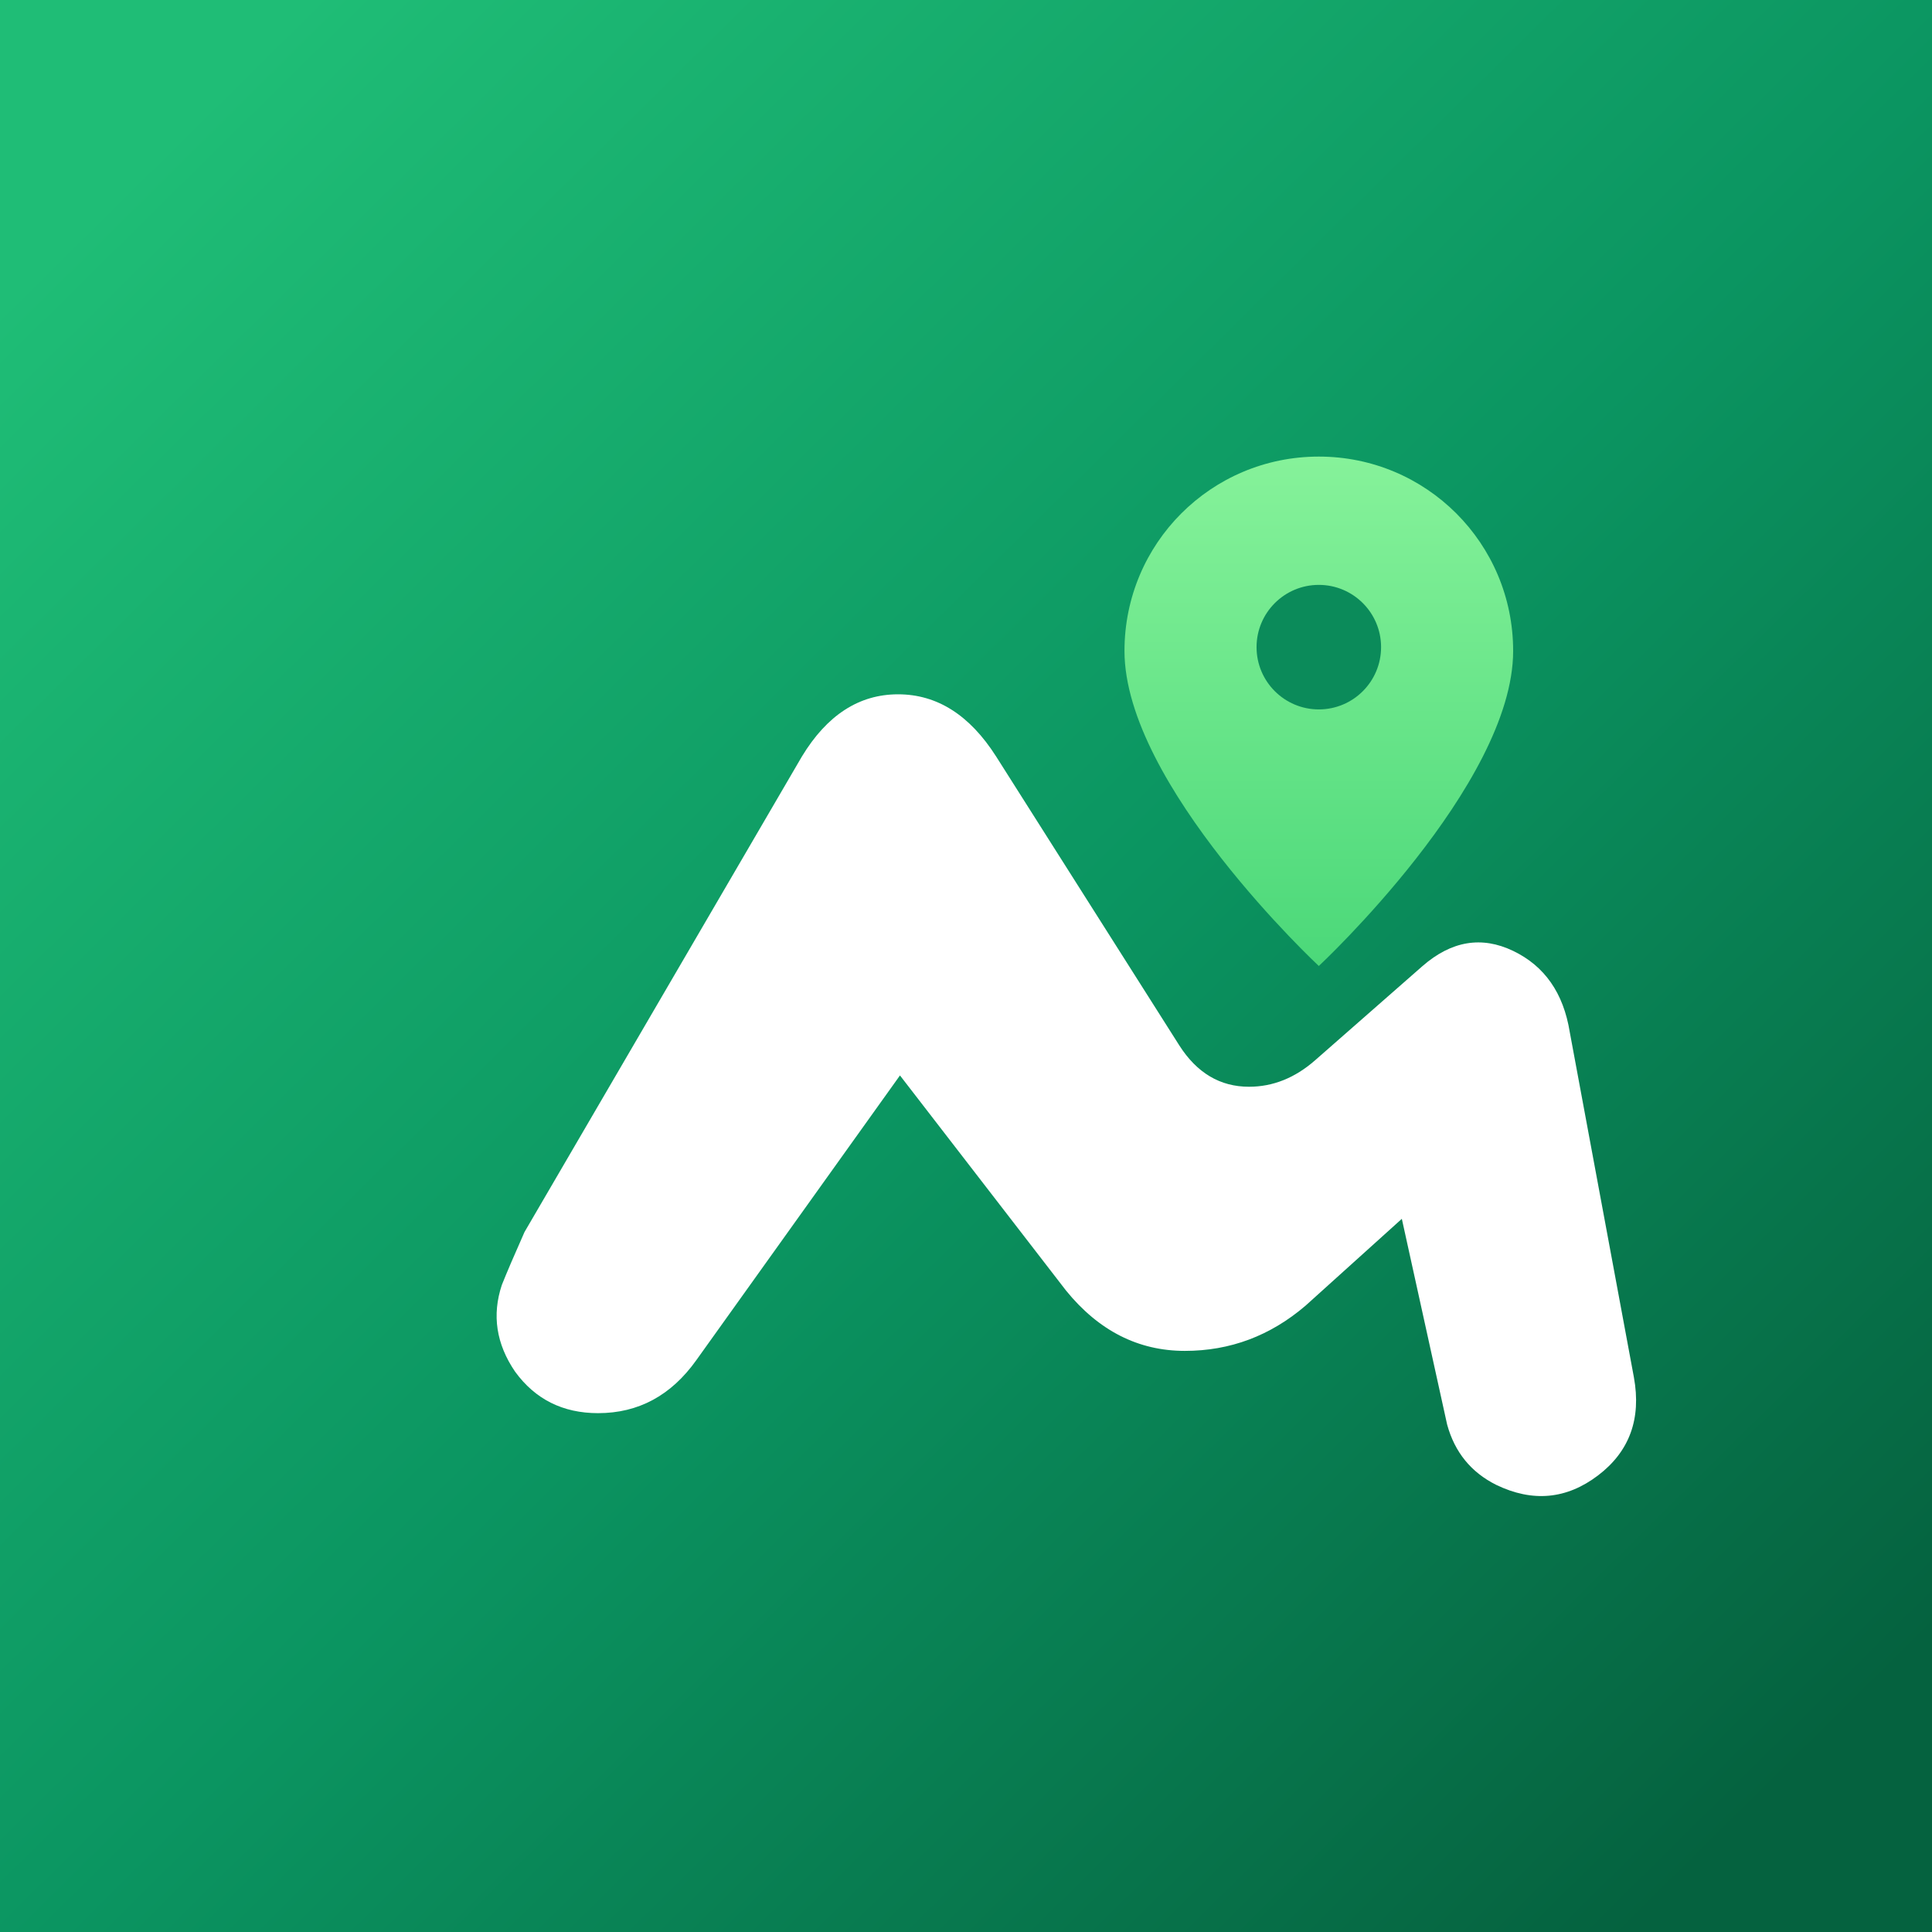
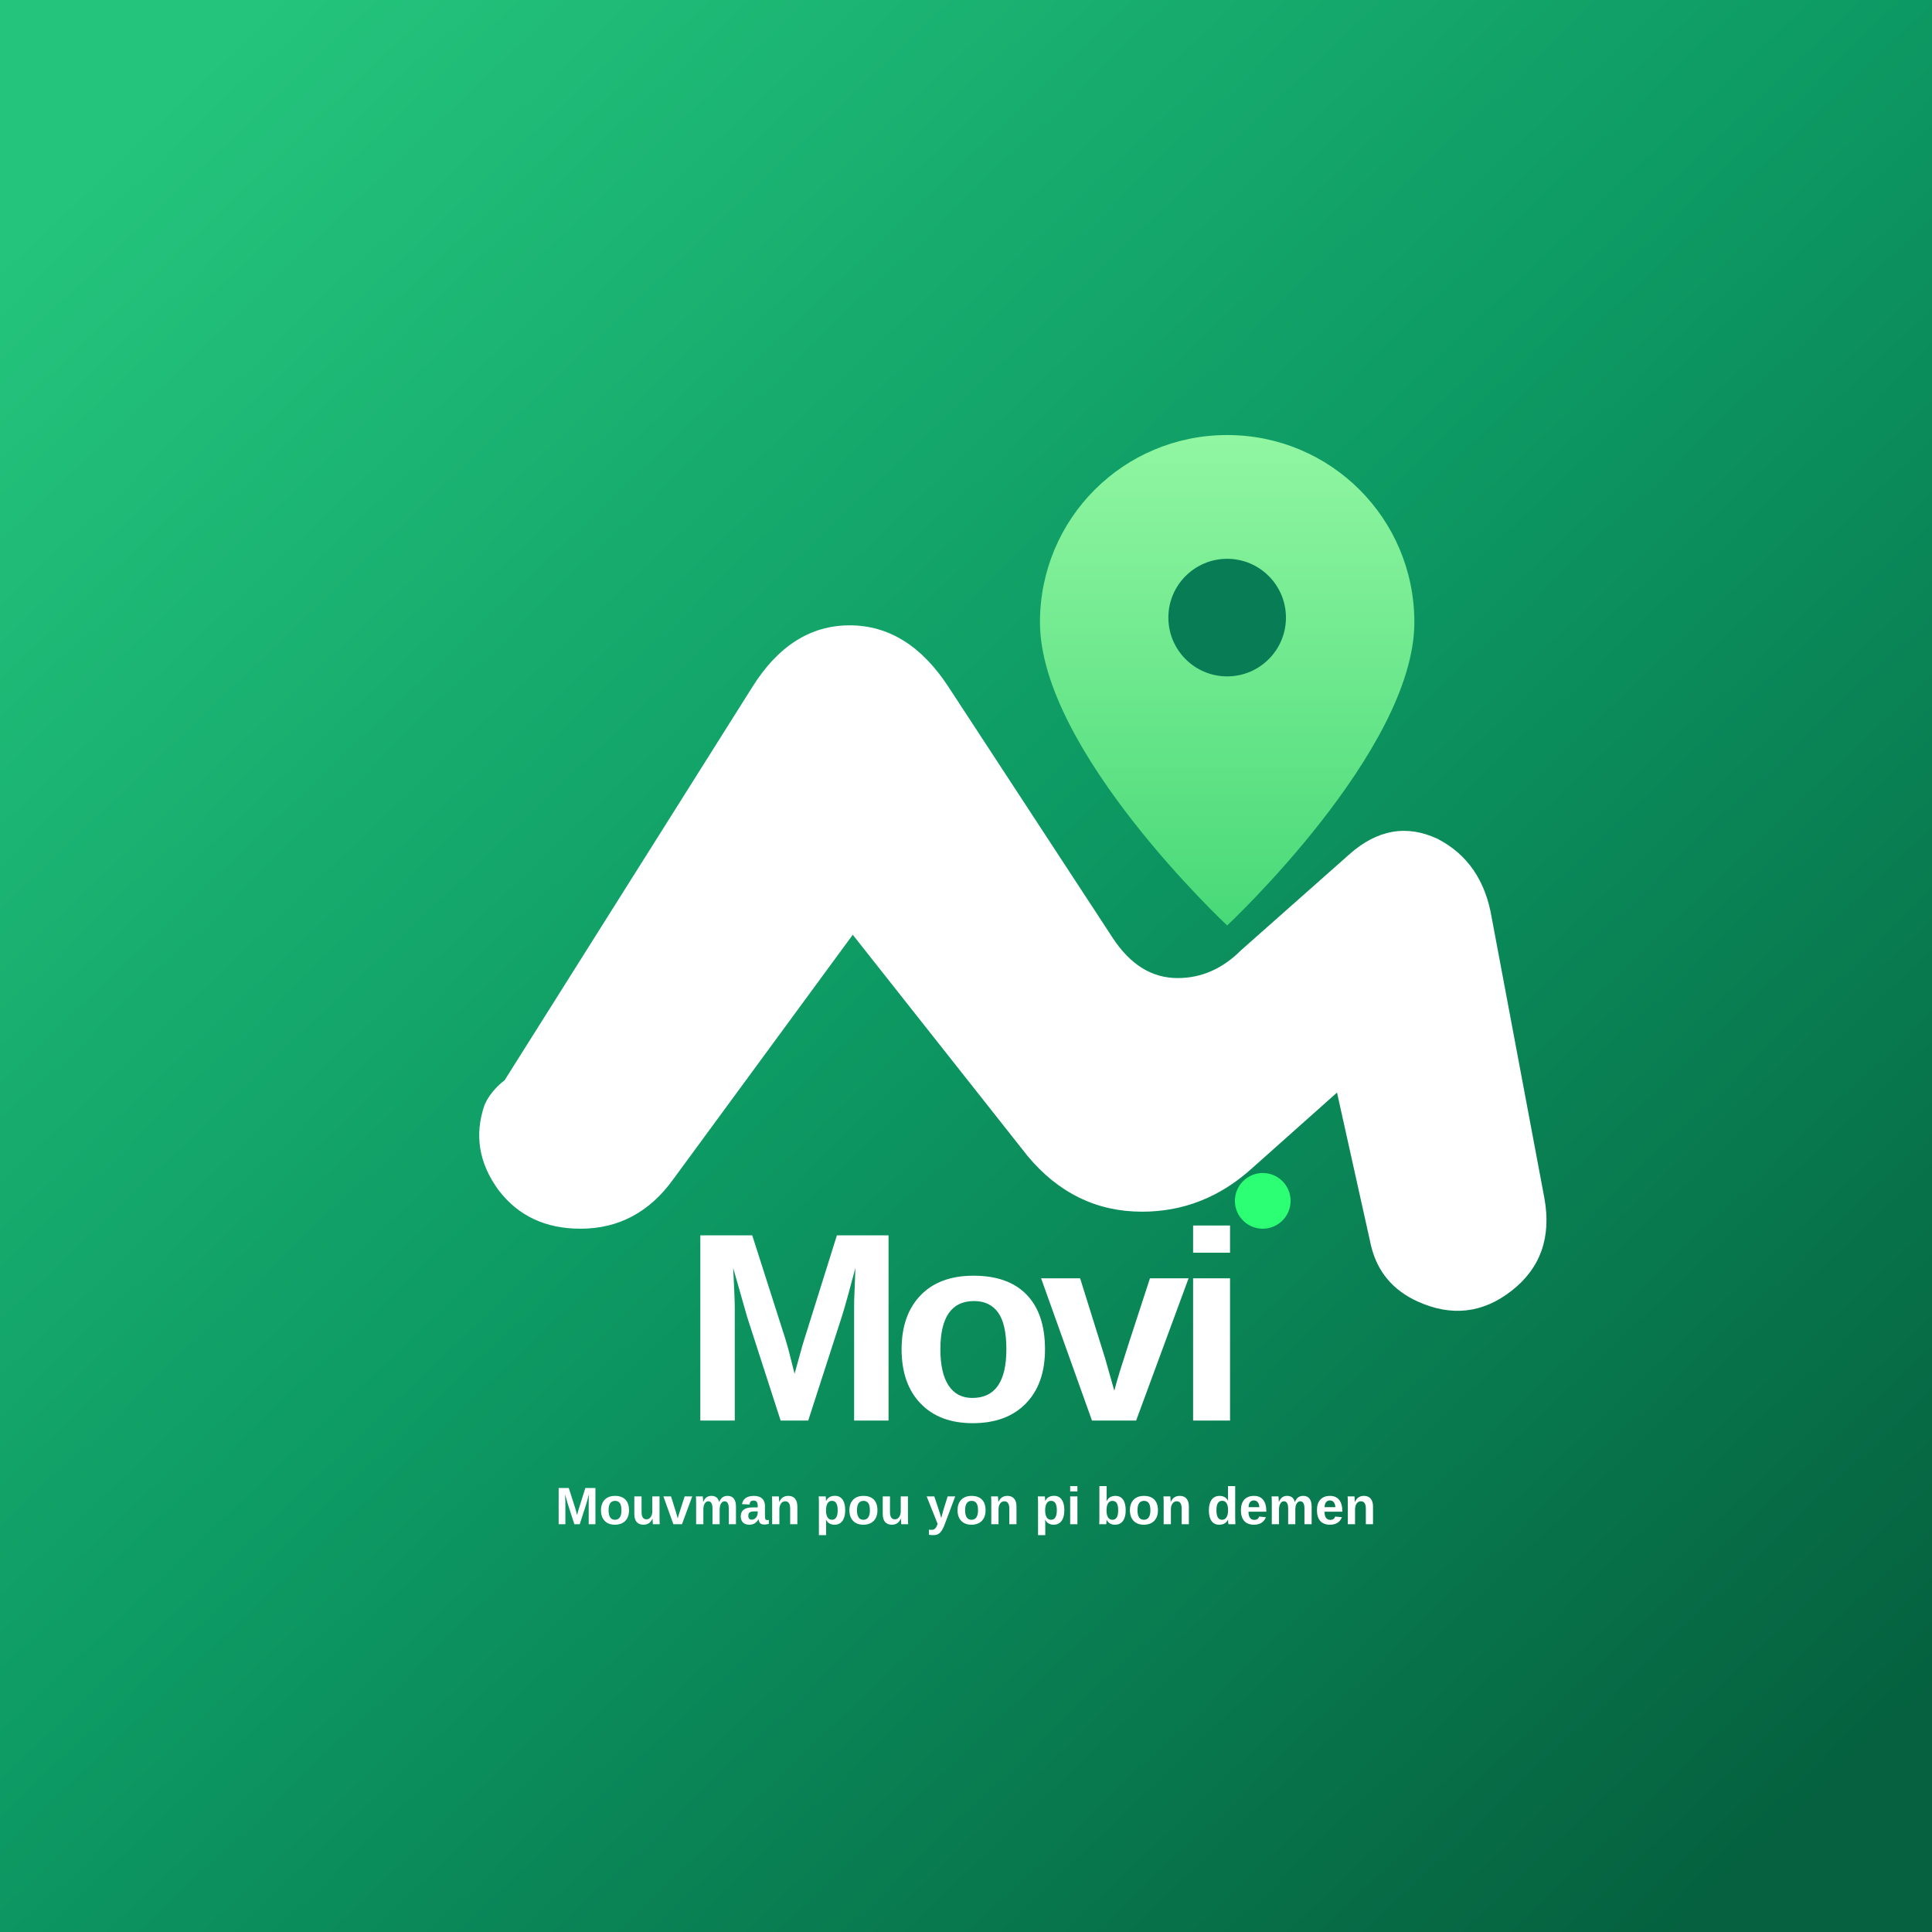
<svg xmlns="http://www.w3.org/2000/svg" viewBox="0 0 1024 1024" role="img" aria-label="MOVI maskable app icon">
  <defs>
-     <linearGradient id="bg" x1="80" y1="80" x2="940" y2="950" gradientUnits="userSpaceOnUse">
-       <stop offset="0" stop-color="#1fbd76" />
-       <stop offset="0.52" stop-color="#0b9561" />
-       <stop offset="1" stop-color="#05623f" />
+     <linearGradient id="bg" x1="80" y1="60" x2="950" y2="970" gradientUnits="userSpaceOnUse">
+       <stop offset="0" stop-color="#24c47c" />
+       <stop offset="0.48" stop-color="#0d9963" />
+       <stop offset="1" stop-color="#05613f" />
    </linearGradient>
    <linearGradient id="pin" x1="0" y1="0" x2="0" y2="1">
-       <stop offset="0" stop-color="#86f29a" />
-       <stop offset="1" stop-color="#4bd879" />
+       <stop offset="0" stop-color="#91f6a2" />
+       <stop offset="1" stop-color="#48d978" />
    </linearGradient>
  </defs>
  <rect width="1024" height="1024" fill="url(#bg)" />
-   <path d="M278 653 L425 401 Q445 368 476 368 Q507 368 528 401 L625 554 Q639 576 662 576 Q681 576 697 562 L754 512 Q777 492 802 504 Q827 516 832 547 L866 730 Q872 763 847 782 Q822 801 793 787 Q773 777 767 755 L743 646 L692 692 Q664 716 628 716 Q591 716 565 684 L477 570 L369 721 Q349 749 317 749 Q289 749 273 727 Q258 705 266 681 Q270 671 278 653 Z" fill="#fff" />
-   <path d="M699 242 C642 242 596 288 596 345 C596 416 699 512 699 512 C699 512 802 416 802 345 C802 288 756 242 699 242 Z" fill="url(#pin)" />
-   <circle cx="699" cy="343" r="33" fill="#0b8b5a" />
+   <g transform="translate(92 92) scale(.82)">
+     <path d="M214 586 L374 332 Q399 292 437 292 Q475 292 501 332 L607 494 Q624 520 649 520 Q672 520 690 502 L760 440 Q787 416 817 430 Q846 445 852 481 L886 662 Q893 700 865 722 Q837 744 804 729 Q780 718 774 693 L752 594 L697 643 Q666 671 626 671 Q582 671 552 635 L439 492 L323 650 Q300 682 263 682 Q229 682 210 657 Q191 631 201 602 Q205 593 214 586 Z" fill="#fff" />
+     <path d="M681 169 C614 169 560 223 560 290 C560 373 681 486 681 486 C681 486 802 373 802 290 C802 223 748 169 681 169 Z" fill="url(#pin)" />
+     <circle cx="681" cy="287" r="38" fill="#087d55" />
+     <text x="512" y="806" text-anchor="middle" fill="#fff" font-family="Arial, Helvetica, sans-serif" font-size="174" font-weight="900" letter-spacing="-10">Movi</text>
+     <circle cx="704" cy="664" r="18" fill="#2cff73" />
+     <text x="512" y="873" text-anchor="middle" fill="#fff" font-family="Arial, Helvetica, sans-serif" font-size="34" font-weight="600">Mouvman pou yon pi bon demen</text>
+   </g>
</svg>
